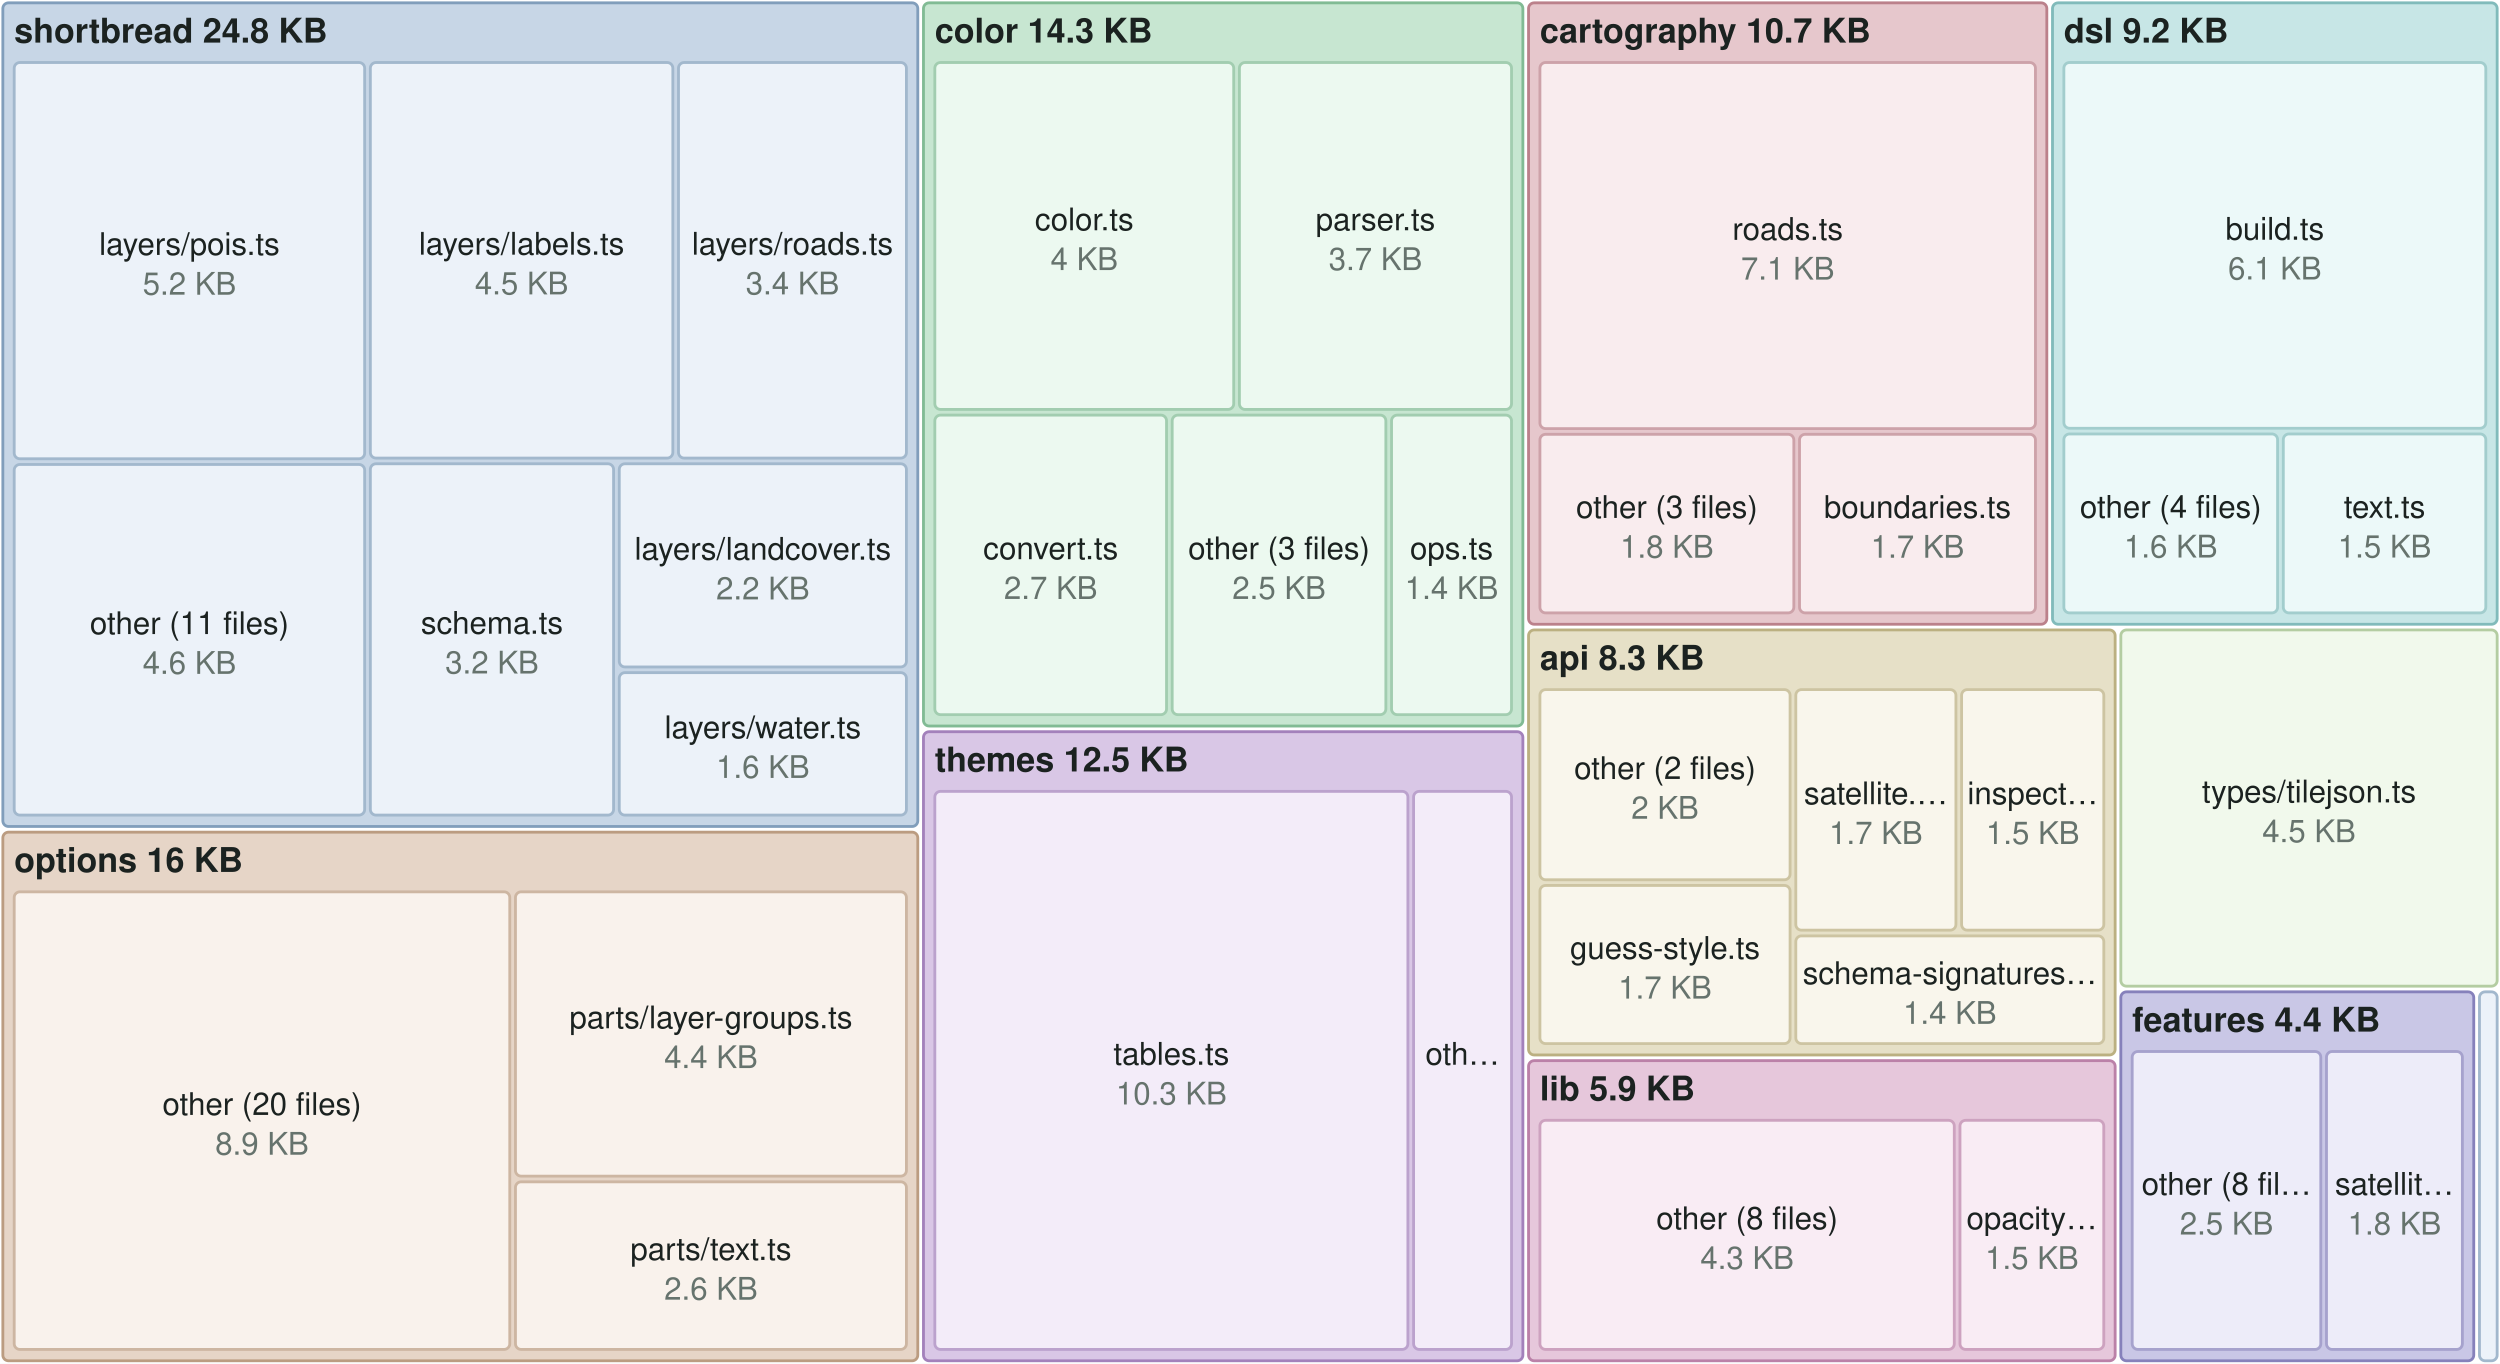
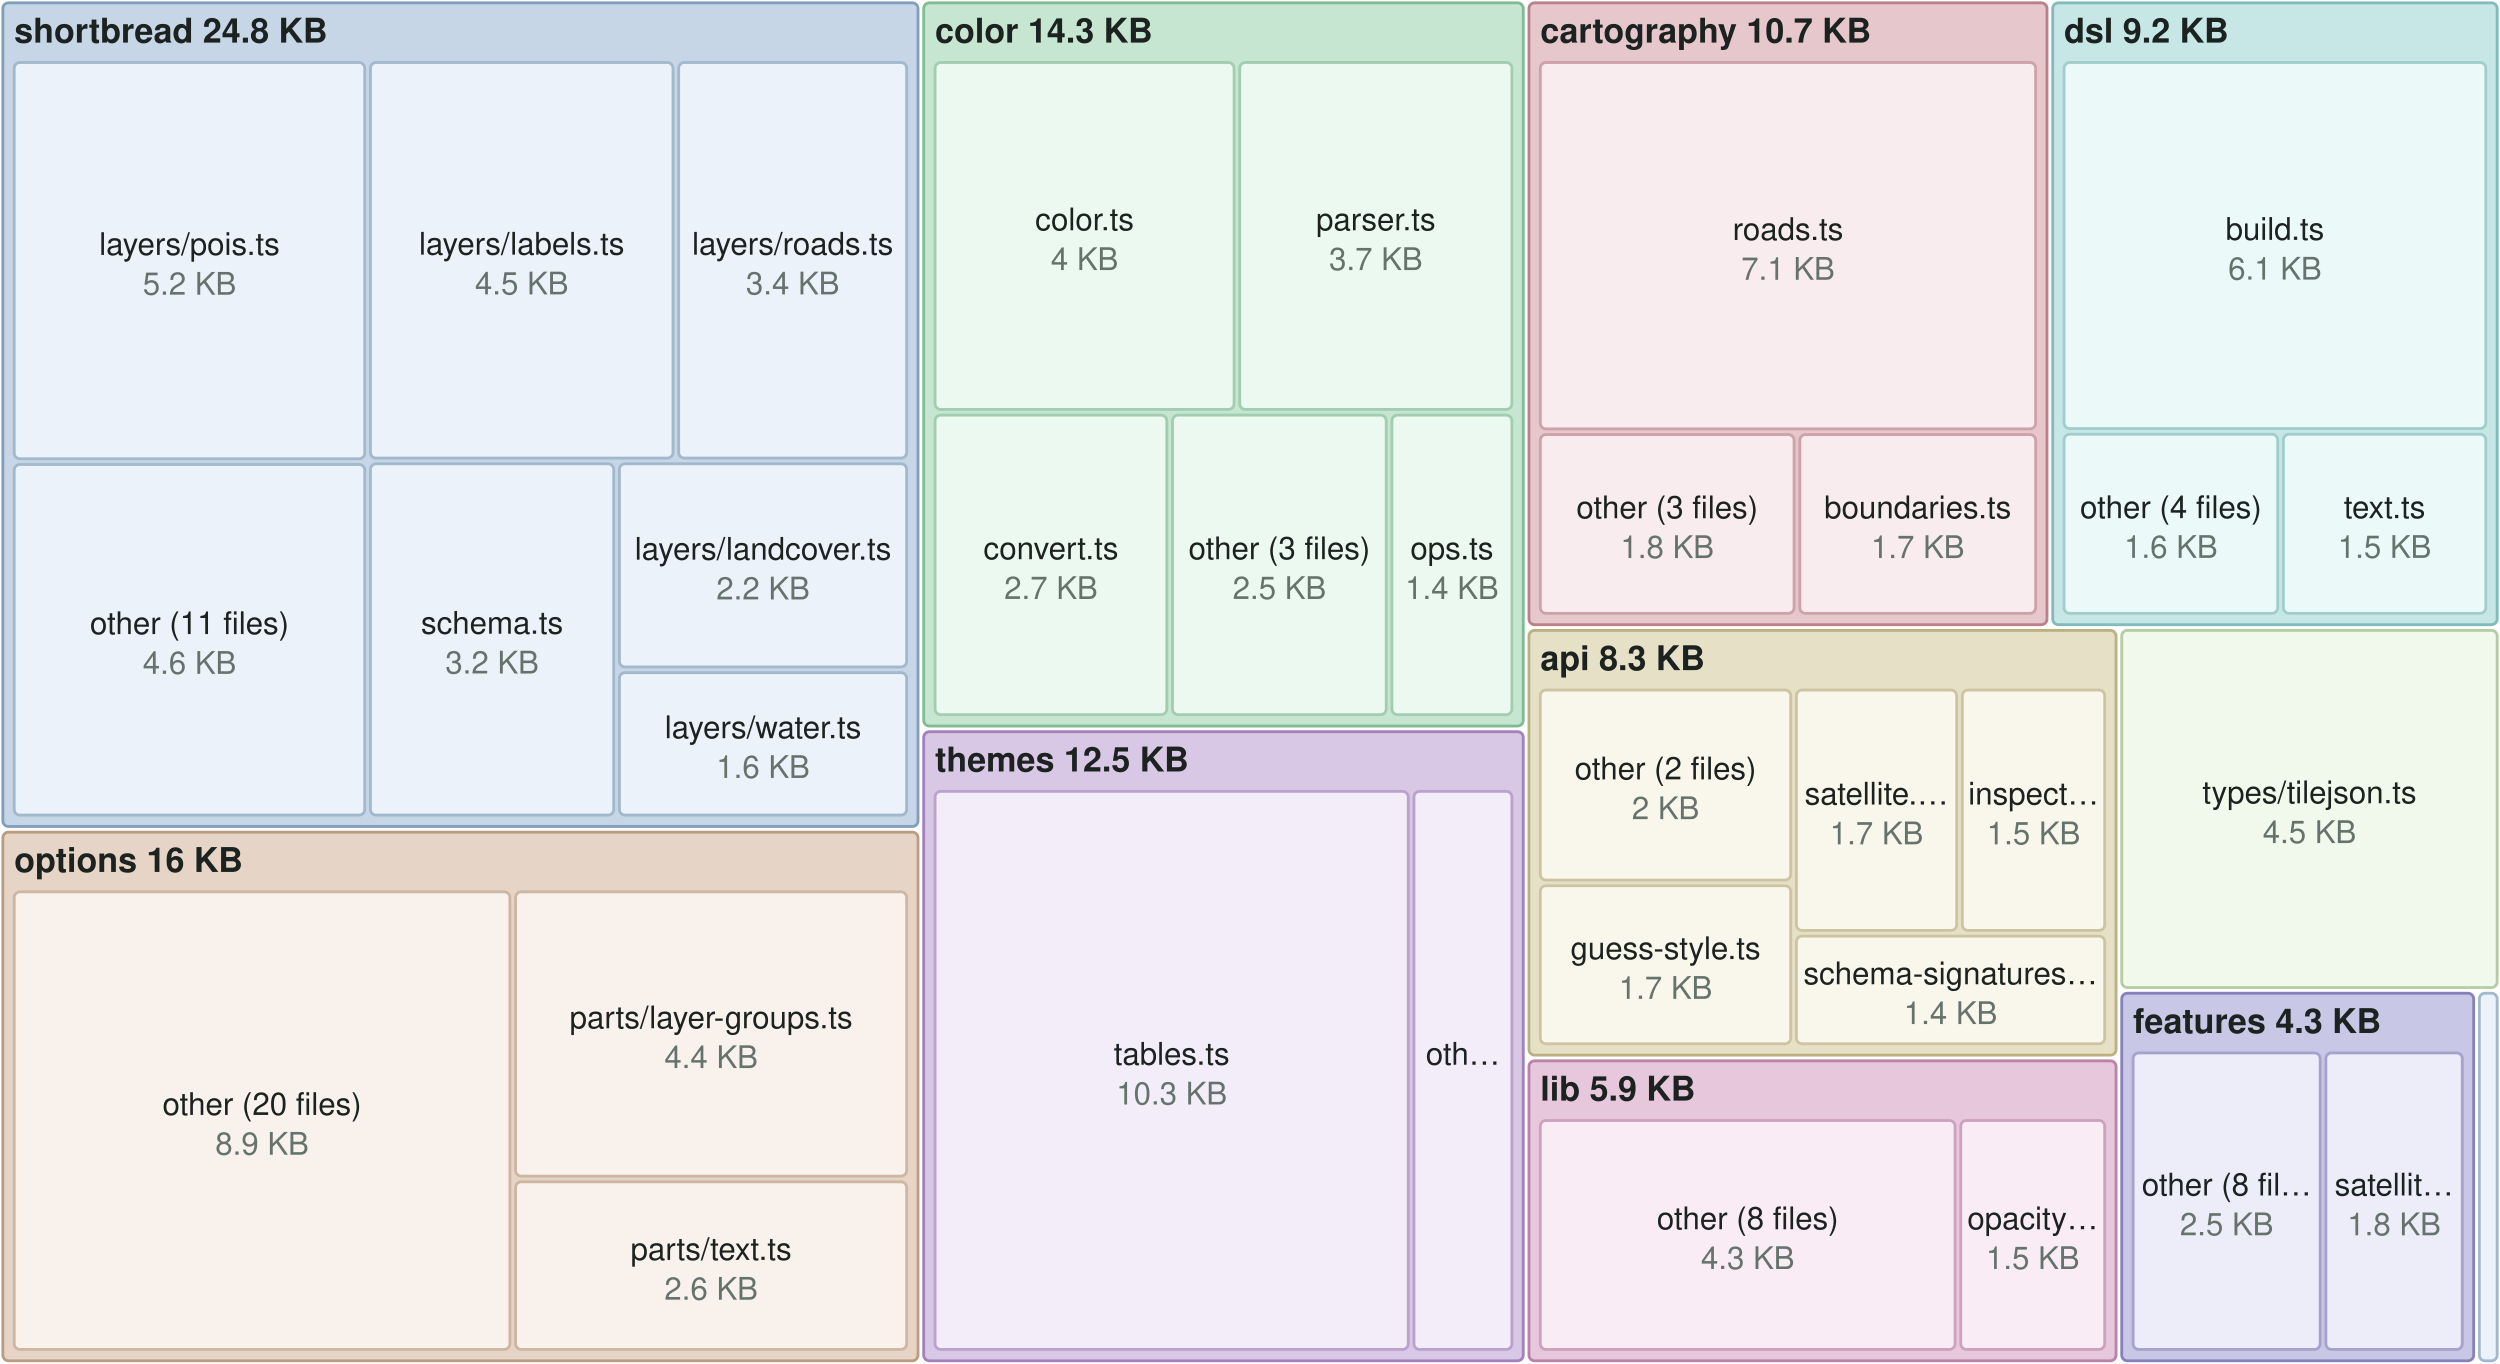
<svg xmlns="http://www.w3.org/2000/svg" width="880" height="480" viewBox="0 0 880 480">
  <style>
	.background { fill: #ffffff; }
	text { font-family: Helvetica, Arial, 'Liberation Sans', sans-serif; }
	.group-label { fill: #1b2220; font-weight: 600; font-size: 12px; }
	.leaf-label { fill: #1b2220; font-size: 11px; text-anchor: middle; }
	.leaf-size { fill: #66736d; font-size: 11px; text-anchor: middle; }
	.group-box, .leaf-box { stroke-width: 1; }
	.leaf:hover .leaf-box { stroke-width: 2; }
	.c0 .group-box { fill: hsl(210 38% 84%); stroke: hsl(210 30% 62%); }
	.c0 .leaf-box { fill: hsl(210 50% 95%); stroke: hsl(210 30% 72%); }
	.c1 .group-box { fill: hsl(28 38% 84%); stroke: hsl(28 30% 62%); }
	.c1 .leaf-box { fill: hsl(28 50% 95%); stroke: hsl(28 30% 72%); }
	.c2 .group-box { fill: hsl(140 38% 84%); stroke: hsl(140 30% 62%); }
	.c2 .leaf-box { fill: hsl(140 50% 95%); stroke: hsl(140 30% 72%); }
	.c3 .group-box { fill: hsl(275 38% 84%); stroke: hsl(275 30% 62%); }
	.c3 .leaf-box { fill: hsl(275 50% 95%); stroke: hsl(275 30% 72%); }
	.c4 .group-box { fill: hsl(350 38% 84%); stroke: hsl(350 30% 62%); }
	.c4 .leaf-box { fill: hsl(350 50% 95%); stroke: hsl(350 30% 72%); }
	.c5 .group-box { fill: hsl(180 38% 84%); stroke: hsl(180 30% 62%); }
	.c5 .leaf-box { fill: hsl(180 50% 95%); stroke: hsl(180 30% 72%); }
	.c6 .group-box { fill: hsl(48 38% 84%); stroke: hsl(48 30% 62%); }
	.c6 .leaf-box { fill: hsl(48 50% 95%); stroke: hsl(48 30% 72%); }
	.c7 .group-box { fill: hsl(320 38% 84%); stroke: hsl(320 30% 62%); }
	.c7 .leaf-box { fill: hsl(320 50% 95%); stroke: hsl(320 30% 72%); }
	.c8 .group-box { fill: hsl(95 38% 84%); stroke: hsl(95 30% 62%); }
	.c8 .leaf-box { fill: hsl(95 50% 95%); stroke: hsl(95 30% 72%); }
	.c9 .group-box { fill: hsl(245 38% 84%); stroke: hsl(245 30% 62%); }
	.c9 .leaf-box { fill: hsl(245 50% 95%); stroke: hsl(245 30% 72%); }
	@media (prefers-color-scheme: dark) {
		.background { fill: #0d1117; }
		.group-label, .leaf-label { fill: #e6edf3; }
		.leaf-size { fill: #8b949e; }
		.c0 .group-box { fill: hsl(210 22% 22%); stroke: hsl(210 20% 38%); }
		.c0 .leaf-box { fill: hsl(210 25% 14%); stroke: hsl(210 20% 32%); }
		.c1 .group-box { fill: hsl(28 22% 22%); stroke: hsl(28 20% 38%); }
		.c1 .leaf-box { fill: hsl(28 25% 14%); stroke: hsl(28 20% 32%); }
		.c2 .group-box { fill: hsl(140 22% 22%); stroke: hsl(140 20% 38%); }
		.c2 .leaf-box { fill: hsl(140 25% 14%); stroke: hsl(140 20% 32%); }
		.c3 .group-box { fill: hsl(275 22% 22%); stroke: hsl(275 20% 38%); }
		.c3 .leaf-box { fill: hsl(275 25% 14%); stroke: hsl(275 20% 32%); }
		.c4 .group-box { fill: hsl(350 22% 22%); stroke: hsl(350 20% 38%); }
		.c4 .leaf-box { fill: hsl(350 25% 14%); stroke: hsl(350 20% 32%); }
		.c5 .group-box { fill: hsl(180 22% 22%); stroke: hsl(180 20% 38%); }
		.c5 .leaf-box { fill: hsl(180 25% 14%); stroke: hsl(180 20% 32%); }
		.c6 .group-box { fill: hsl(48 22% 22%); stroke: hsl(48 20% 38%); }
		.c6 .leaf-box { fill: hsl(48 25% 14%); stroke: hsl(48 20% 32%); }
		.c7 .group-box { fill: hsl(320 22% 22%); stroke: hsl(320 20% 38%); }
		.c7 .leaf-box { fill: hsl(320 25% 14%); stroke: hsl(320 20% 32%); }
		.c8 .group-box { fill: hsl(95 22% 22%); stroke: hsl(95 20% 38%); }
		.c8 .leaf-box { fill: hsl(95 25% 14%); stroke: hsl(95 20% 32%); }
		.c9 .group-box { fill: hsl(245 22% 22%); stroke: hsl(245 20% 38%); }
		.c9 .leaf-box { fill: hsl(245 25% 14%); stroke: hsl(245 20% 32%); }
	}
</style>
  <rect class="background" width="880" height="480" />
  <g class="group c0">
-     <rect class="group-box" x="1" y="1" width="322.06" height="289.92" rx="2" />
+     <rect class="group-box" x="1" y="1" width="322.14" height="289.92" rx="2" />
    <text class="group-label" x="5" y="15" textLength="108.71" lengthAdjust="spacingAndGlyphs">shortbread 24.8 KB</text>
  </g>
  <g class="leaf c0">
-     <rect class="leaf-box" x="5" y="22" width="123.36" height="139.49" rx="2" />
-     <text class="leaf-label" x="66.68" y="89.74" textLength="64.19" lengthAdjust="spacingAndGlyphs">layers/pois.ts</text>
-     <text class="leaf-size" x="66.68" y="103.74" textLength="33.02" lengthAdjust="spacingAndGlyphs">5.2 KB</text>
-   </g>
-   <g class="leaf c0">
-     <rect class="leaf-box" x="5" y="163.49" width="123.36" height="123.43" rx="2" />
-     <text class="leaf-label" x="66.68" y="223.2" textLength="70.3" lengthAdjust="spacingAndGlyphs">other (11 files)</text>
-     <text class="leaf-size" x="66.68" y="237.2" textLength="33.02" lengthAdjust="spacingAndGlyphs">4.6 KB</text>
-   </g>
-   <g class="leaf c0">
-     <rect class="leaf-box" x="130.36" y="22" width="106.48" height="139.25" rx="2" />
-     <text class="leaf-label" x="183.6" y="89.63" textLength="72.74" lengthAdjust="spacingAndGlyphs">layers/labels.ts</text>
-     <text class="leaf-size" x="183.6" y="103.63" textLength="33.02" lengthAdjust="spacingAndGlyphs">4.5 KB</text>
-   </g>
-   <g class="leaf c0">
-     <rect class="leaf-box" x="238.83" y="22" width="80.23" height="139.25" rx="2" />
-     <text class="leaf-label" x="278.95" y="89.63" textLength="71.52" lengthAdjust="spacingAndGlyphs">layers/roads.ts</text>
-     <text class="leaf-size" x="278.95" y="103.63" textLength="33.02" lengthAdjust="spacingAndGlyphs">3.4 KB</text>
-   </g>
-   <g class="leaf c0">
-     <rect class="leaf-box" x="130.36" y="163.25" width="85.62" height="123.67" rx="2" />
-     <text class="leaf-label" x="173.17" y="223.08" textLength="50.13" lengthAdjust="spacingAndGlyphs">schema.ts</text>
-     <text class="leaf-size" x="173.17" y="237.08" textLength="33.02" lengthAdjust="spacingAndGlyphs">3.2 KB</text>
-   </g>
-   <g class="leaf c0">
-     <rect class="leaf-box" x="217.98" y="163.25" width="101.08" height="71.52" rx="2" />
-     <text class="leaf-label" x="268.52" y="197.01" textLength="91.7" lengthAdjust="spacingAndGlyphs">layers/landcover.ts</text>
-     <text class="leaf-size" x="268.52" y="211.01" textLength="33.02" lengthAdjust="spacingAndGlyphs">2.2 KB</text>
-   </g>
-   <g class="leaf c0">
-     <rect class="leaf-box" x="217.98" y="236.77" width="101.08" height="50.15" rx="2" />
-     <text class="leaf-label" x="268.52" y="259.84" textLength="70.91" lengthAdjust="spacingAndGlyphs">layers/water.ts</text>
-     <text class="leaf-size" x="268.52" y="273.84" textLength="33.02" lengthAdjust="spacingAndGlyphs">1.6 KB</text>
+     <rect class="leaf-box" x="5" y="22" width="123.39" height="139.49" rx="2" />
+     <text class="leaf-label" x="66.7" y="89.74" textLength="64.19" lengthAdjust="spacingAndGlyphs">layers/pois.ts</text>
+     <text class="leaf-size" x="66.7" y="103.74" textLength="33.02" lengthAdjust="spacingAndGlyphs">5.2 KB</text>
+   </g>
+   <g class="leaf c0">
+     <rect class="leaf-box" x="5" y="163.49" width="123.39" height="123.43" rx="2" />
+     <text class="leaf-label" x="66.7" y="223.2" textLength="70.3" lengthAdjust="spacingAndGlyphs">other (11 files)</text>
+     <text class="leaf-size" x="66.7" y="237.2" textLength="33.02" lengthAdjust="spacingAndGlyphs">4.6 KB</text>
+   </g>
+   <g class="leaf c0">
+     <rect class="leaf-box" x="130.39" y="22" width="106.51" height="139.25" rx="2" />
+     <text class="leaf-label" x="183.64" y="89.63" textLength="72.74" lengthAdjust="spacingAndGlyphs">layers/labels.ts</text>
+     <text class="leaf-size" x="183.64" y="103.63" textLength="33.02" lengthAdjust="spacingAndGlyphs">4.5 KB</text>
+   </g>
+   <g class="leaf c0">
+     <rect class="leaf-box" x="238.9" y="22" width="80.25" height="139.25" rx="2" />
+     <text class="leaf-label" x="279.02" y="89.63" textLength="71.52" lengthAdjust="spacingAndGlyphs">layers/roads.ts</text>
+     <text class="leaf-size" x="279.02" y="103.63" textLength="33.02" lengthAdjust="spacingAndGlyphs">3.4 KB</text>
+   </g>
+   <g class="leaf c0">
+     <rect class="leaf-box" x="130.39" y="163.25" width="85.64" height="123.67" rx="2" />
+     <text class="leaf-label" x="173.21" y="223.08" textLength="50.13" lengthAdjust="spacingAndGlyphs">schema.ts</text>
+     <text class="leaf-size" x="173.21" y="237.08" textLength="33.02" lengthAdjust="spacingAndGlyphs">3.2 KB</text>
+   </g>
+   <g class="leaf c0">
+     <rect class="leaf-box" x="218.03" y="163.25" width="101.11" height="71.52" rx="2" />
+     <text class="leaf-label" x="268.59" y="197.01" textLength="91.7" lengthAdjust="spacingAndGlyphs">layers/landcover.ts</text>
+     <text class="leaf-size" x="268.59" y="211.01" textLength="33.02" lengthAdjust="spacingAndGlyphs">2.2 KB</text>
+   </g>
+   <g class="leaf c0">
+     <rect class="leaf-box" x="218.03" y="236.77" width="101.11" height="50.15" rx="2" />
+     <text class="leaf-label" x="268.59" y="259.84" textLength="70.91" lengthAdjust="spacingAndGlyphs">layers/water.ts</text>
+     <text class="leaf-size" x="268.59" y="273.84" textLength="33.02" lengthAdjust="spacingAndGlyphs">1.6 KB</text>
  </g>
  <g class="group c1">
-     <rect class="group-box" x="1" y="292.92" width="322.06" height="186.08" rx="2" />
+     <rect class="group-box" x="1" y="292.92" width="322.14" height="186.08" rx="2" />
    <text class="group-label" x="5" y="306.92" textLength="79.36" lengthAdjust="spacingAndGlyphs">options 16 KB</text>
  </g>
  <g class="leaf c1">
-     <rect class="leaf-box" x="5" y="313.92" width="174.44" height="161.08" rx="2" />
-     <text class="leaf-label" x="92.22" y="392.46" textLength="70.3" lengthAdjust="spacingAndGlyphs">other (20 files)</text>
-     <text class="leaf-size" x="92.22" y="406.46" textLength="33.02" lengthAdjust="spacingAndGlyphs">8.9 KB</text>
+     <rect class="leaf-box" x="5" y="313.92" width="174.48" height="161.08" rx="2" />
+     <text class="leaf-label" x="92.24" y="392.46" textLength="70.3" lengthAdjust="spacingAndGlyphs">other (20 files)</text>
+     <text class="leaf-size" x="92.24" y="406.46" textLength="33.02" lengthAdjust="spacingAndGlyphs">8.9 KB</text>
  </g>
  <g class="leaf c1">
-     <rect class="leaf-box" x="181.44" y="313.92" width="137.62" height="100.08" rx="2" />
-     <text class="leaf-label" x="250.25" y="361.96" textLength="100.25" lengthAdjust="spacingAndGlyphs">parts/layer-groups.ts</text>
-     <text class="leaf-size" x="250.25" y="375.96" textLength="33.02" lengthAdjust="spacingAndGlyphs">4.4 KB</text>
+     <rect class="leaf-box" x="181.48" y="313.92" width="137.66" height="100.08" rx="2" />
+     <text class="leaf-label" x="250.31" y="361.96" textLength="100.25" lengthAdjust="spacingAndGlyphs">parts/layer-groups.ts</text>
+     <text class="leaf-size" x="250.31" y="375.96" textLength="33.02" lengthAdjust="spacingAndGlyphs">4.4 KB</text>
  </g>
  <g class="leaf c1">
-     <rect class="leaf-box" x="181.44" y="416" width="137.62" height="59" rx="2" />
-     <text class="leaf-label" x="250.25" y="443.5" textLength="56.86" lengthAdjust="spacingAndGlyphs">parts/text.ts</text>
-     <text class="leaf-size" x="250.25" y="457.5" textLength="33.02" lengthAdjust="spacingAndGlyphs">2.6 KB</text>
+     <rect class="leaf-box" x="181.48" y="416" width="137.66" height="59" rx="2" />
+     <text class="leaf-label" x="250.31" y="443.5" textLength="56.86" lengthAdjust="spacingAndGlyphs">parts/text.ts</text>
+     <text class="leaf-size" x="250.31" y="457.5" textLength="33.02" lengthAdjust="spacingAndGlyphs">2.6 KB</text>
  </g>
  <g class="group c2">
-     <rect class="group-box" x="325.06" y="1" width="210.99" height="254.56" rx="2" />
-     <text class="group-label" x="329.06" y="15" textLength="75.37" lengthAdjust="spacingAndGlyphs">color 14.3 KB</text>
-   </g>
-   <g class="leaf c2">
-     <rect class="leaf-box" x="329.06" y="22" width="105.21" height="122.12" rx="2" />
-     <text class="leaf-label" x="381.66" y="81.06" textLength="35.45" lengthAdjust="spacingAndGlyphs">color.ts</text>
-     <text class="leaf-size" x="381.66" y="95.06" textLength="23.85" lengthAdjust="spacingAndGlyphs">4 KB</text>
-   </g>
-   <g class="leaf c2">
-     <rect class="leaf-box" x="436.27" y="22" width="95.79" height="122.12" rx="2" />
-     <text class="leaf-label" x="484.16" y="81.06" textLength="42.79" lengthAdjust="spacingAndGlyphs">parser.ts</text>
-     <text class="leaf-size" x="484.16" y="95.06" textLength="33.02" lengthAdjust="spacingAndGlyphs">3.7 KB</text>
-   </g>
-   <g class="leaf c2">
-     <rect class="leaf-box" x="329.06" y="146.12" width="81.56" height="105.44" rx="2" />
-     <text class="leaf-label" x="369.84" y="196.84" textLength="47.69" lengthAdjust="spacingAndGlyphs">convert.ts</text>
-     <text class="leaf-size" x="369.84" y="210.84" textLength="33.02" lengthAdjust="spacingAndGlyphs">2.7 KB</text>
-   </g>
-   <g class="leaf c2">
-     <rect class="leaf-box" x="412.61" y="146.12" width="75.21" height="105.44" rx="2" />
-     <text class="leaf-label" x="450.22" y="196.84" textLength="64.19" lengthAdjust="spacingAndGlyphs">other (3 files)</text>
-     <text class="leaf-size" x="450.22" y="210.84" textLength="33.02" lengthAdjust="spacingAndGlyphs">2.5 KB</text>
-   </g>
-   <g class="leaf c2">
-     <rect class="leaf-box" x="489.82" y="146.12" width="42.23" height="105.44" rx="2" />
-     <text class="leaf-label" x="510.94" y="196.84" textLength="29.35" lengthAdjust="spacingAndGlyphs">ops.ts</text>
-     <text class="leaf-size" x="510.94" y="210.84" textLength="33.02" lengthAdjust="spacingAndGlyphs">1.4 KB</text>
+     <rect class="group-box" x="325.14" y="1" width="211.05" height="254.56" rx="2" />
+     <text class="group-label" x="329.14" y="15" textLength="75.37" lengthAdjust="spacingAndGlyphs">color 14.3 KB</text>
+   </g>
+   <g class="leaf c2">
+     <rect class="leaf-box" x="329.14" y="22" width="105.24" height="122.12" rx="2" />
+     <text class="leaf-label" x="381.76" y="81.06" textLength="35.45" lengthAdjust="spacingAndGlyphs">color.ts</text>
+     <text class="leaf-size" x="381.76" y="95.06" textLength="23.85" lengthAdjust="spacingAndGlyphs">4 KB</text>
+   </g>
+   <g class="leaf c2">
+     <rect class="leaf-box" x="436.38" y="22" width="95.81" height="122.12" rx="2" />
+     <text class="leaf-label" x="484.29" y="81.06" textLength="42.79" lengthAdjust="spacingAndGlyphs">parser.ts</text>
+     <text class="leaf-size" x="484.29" y="95.06" textLength="33.02" lengthAdjust="spacingAndGlyphs">3.7 KB</text>
+   </g>
+   <g class="leaf c2">
+     <rect class="leaf-box" x="329.14" y="146.12" width="81.58" height="105.44" rx="2" />
+     <text class="leaf-label" x="369.93" y="196.84" textLength="47.69" lengthAdjust="spacingAndGlyphs">convert.ts</text>
+     <text class="leaf-size" x="369.93" y="210.84" textLength="33.02" lengthAdjust="spacingAndGlyphs">2.7 KB</text>
+   </g>
+   <g class="leaf c2">
+     <rect class="leaf-box" x="412.72" y="146.12" width="75.23" height="105.44" rx="2" />
+     <text class="leaf-label" x="450.34" y="196.84" textLength="64.19" lengthAdjust="spacingAndGlyphs">other (3 files)</text>
+     <text class="leaf-size" x="450.34" y="210.84" textLength="33.02" lengthAdjust="spacingAndGlyphs">2.5 KB</text>
+   </g>
+   <g class="leaf c2">
+     <rect class="leaf-box" x="489.95" y="146.12" width="42.24" height="105.44" rx="2" />
+     <text class="leaf-label" x="511.07" y="196.84" textLength="29.35" lengthAdjust="spacingAndGlyphs">ops.ts</text>
+     <text class="leaf-size" x="511.07" y="210.84" textLength="33.02" lengthAdjust="spacingAndGlyphs">1.4 KB</text>
  </g>
  <g class="group c3">
-     <rect class="group-box" x="325.06" y="257.56" width="210.99" height="221.44" rx="2" />
-     <text class="group-label" x="329.06" y="271.56" textLength="88.04" lengthAdjust="spacingAndGlyphs">themes 12.5 KB</text>
+     <rect class="group-box" x="325.14" y="257.56" width="211.05" height="221.44" rx="2" />
+     <text class="group-label" x="329.14" y="271.56" textLength="88.04" lengthAdjust="spacingAndGlyphs">themes 12.5 KB</text>
  </g>
  <g class="leaf c3">
-     <rect class="leaf-box" x="329.06" y="278.56" width="166.52" height="196.44" rx="2" />
-     <text class="leaf-label" x="412.32" y="374.78" textLength="40.96" lengthAdjust="spacingAndGlyphs">tables.ts</text>
-     <text class="leaf-size" x="412.32" y="388.78" textLength="39.14" lengthAdjust="spacingAndGlyphs">10.3 KB</text>
+     <rect class="leaf-box" x="329.14" y="278.56" width="166.57" height="196.44" rx="2" />
+     <text class="leaf-label" x="412.43" y="374.78" textLength="40.96" lengthAdjust="spacingAndGlyphs">tables.ts</text>
+     <text class="leaf-size" x="412.43" y="388.78" textLength="39.14" lengthAdjust="spacingAndGlyphs">10.3 KB</text>
  </g>
  <g class="leaf c3">
-     <rect class="leaf-box" x="497.58" y="278.56" width="34.48" height="196.44" rx="2" />
-     <text class="leaf-label" x="514.81" y="374.78" textLength="21.41" lengthAdjust="spacingAndGlyphs">oth…</text>
+     <rect class="leaf-box" x="497.71" y="278.56" width="34.49" height="196.44" rx="2" />
+     <text class="leaf-label" x="514.95" y="374.78" textLength="21.41" lengthAdjust="spacingAndGlyphs">oth…</text>
  </g>
  <g class="group c4">
-     <rect class="group-box" x="538.05" y="1" width="182.43" height="218.74" rx="2" />
-     <text class="group-label" x="542.05" y="15" textLength="115.38" lengthAdjust="spacingAndGlyphs">cartography 10.7 KB</text>
+     <rect class="group-box" x="538.19" y="1" width="182.35" height="218.89" rx="2" />
+     <text class="group-label" x="542.19" y="15" textLength="115.38" lengthAdjust="spacingAndGlyphs">cartography 10.7 KB</text>
  </g>
  <g class="leaf c4">
-     <rect class="leaf-box" x="542.05" y="22" width="174.43" height="128.87" rx="2" />
-     <text class="leaf-label" x="629.27" y="84.43" textLength="39.13" lengthAdjust="spacingAndGlyphs">roads.ts</text>
-     <text class="leaf-size" x="629.27" y="98.43" textLength="33.02" lengthAdjust="spacingAndGlyphs">7.1 KB</text>
+     <rect class="leaf-box" x="542.19" y="22" width="174.35" height="128.97" rx="2" />
+     <text class="leaf-label" x="629.37" y="84.48" textLength="39.13" lengthAdjust="spacingAndGlyphs">roads.ts</text>
+     <text class="leaf-size" x="629.37" y="98.48" textLength="33.02" lengthAdjust="spacingAndGlyphs">7.1 KB</text>
  </g>
  <g class="leaf c4">
-     <rect class="leaf-box" x="542.05" y="152.87" width="89.38" height="62.87" rx="2" />
-     <text class="leaf-label" x="586.74" y="182.31" textLength="64.19" lengthAdjust="spacingAndGlyphs">other (3 files)</text>
-     <text class="leaf-size" x="586.74" y="196.31" textLength="33.02" lengthAdjust="spacingAndGlyphs">1.8 KB</text>
+     <rect class="leaf-box" x="542.19" y="152.97" width="89.34" height="62.92" rx="2" />
+     <text class="leaf-label" x="586.86" y="182.43" textLength="64.19" lengthAdjust="spacingAndGlyphs">other (3 files)</text>
+     <text class="leaf-size" x="586.86" y="196.43" textLength="33.02" lengthAdjust="spacingAndGlyphs">1.8 KB</text>
  </g>
  <g class="leaf c4">
-     <rect class="leaf-box" x="633.43" y="152.87" width="83.05" height="62.87" rx="2" />
-     <text class="leaf-label" x="674.96" y="182.31" textLength="66.03" lengthAdjust="spacingAndGlyphs">boundaries.ts</text>
-     <text class="leaf-size" x="674.96" y="196.31" textLength="33.02" lengthAdjust="spacingAndGlyphs">1.7 KB</text>
+     <rect class="leaf-box" x="633.53" y="152.97" width="83.02" height="62.92" rx="2" />
+     <text class="leaf-label" x="675.04" y="182.43" textLength="66.03" lengthAdjust="spacingAndGlyphs">boundaries.ts</text>
+     <text class="leaf-size" x="675.04" y="196.43" textLength="33.02" lengthAdjust="spacingAndGlyphs">1.7 KB</text>
  </g>
  <g class="group c5">
-     <rect class="group-box" x="722.48" y="1" width="156.52" height="218.74" rx="2" />
-     <text class="group-label" x="726.48" y="15" textLength="56.7" lengthAdjust="spacingAndGlyphs">dsl 9.2 KB</text>
+     <rect class="group-box" x="722.55" y="1" width="156.45" height="218.89" rx="2" />
+     <text class="group-label" x="726.55" y="15" textLength="56.7" lengthAdjust="spacingAndGlyphs">dsl 9.2 KB</text>
  </g>
  <g class="leaf c5">
-     <rect class="leaf-box" x="726.48" y="22" width="148.52" height="128.75" rx="2" />
-     <text class="leaf-label" x="800.74" y="84.38" textLength="34.85" lengthAdjust="spacingAndGlyphs">build.ts</text>
-     <text class="leaf-size" x="800.74" y="98.38" textLength="33.02" lengthAdjust="spacingAndGlyphs">6.1 KB</text>
+     <rect class="leaf-box" x="726.55" y="22" width="148.45" height="128.85" rx="2" />
+     <text class="leaf-label" x="800.77" y="84.43" textLength="34.85" lengthAdjust="spacingAndGlyphs">build.ts</text>
+     <text class="leaf-size" x="800.77" y="98.43" textLength="33.02" lengthAdjust="spacingAndGlyphs">6.1 KB</text>
  </g>
  <g class="leaf c5">
-     <rect class="leaf-box" x="726.48" y="152.75" width="75.23" height="62.99" rx="2" />
-     <text class="leaf-label" x="764.1" y="182.25" textLength="64.19" lengthAdjust="spacingAndGlyphs">other (4 files)</text>
-     <text class="leaf-size" x="764.1" y="196.25" textLength="33.02" lengthAdjust="spacingAndGlyphs">1.6 KB</text>
+     <rect class="leaf-box" x="726.55" y="152.85" width="75.2" height="63.04" rx="2" />
+     <text class="leaf-label" x="764.15" y="182.37" textLength="64.19" lengthAdjust="spacingAndGlyphs">other (4 files)</text>
+     <text class="leaf-size" x="764.15" y="196.37" textLength="33.02" lengthAdjust="spacingAndGlyphs">1.6 KB</text>
  </g>
  <g class="leaf c5">
-     <rect class="leaf-box" x="803.72" y="152.75" width="71.28" height="62.99" rx="2" />
-     <text class="leaf-label" x="839.36" y="182.25" textLength="29.35" lengthAdjust="spacingAndGlyphs">text.ts</text>
-     <text class="leaf-size" x="839.36" y="196.25" textLength="33.02" lengthAdjust="spacingAndGlyphs">1.5 KB</text>
+     <rect class="leaf-box" x="803.75" y="152.85" width="71.25" height="63.04" rx="2" />
+     <text class="leaf-label" x="839.37" y="182.37" textLength="29.35" lengthAdjust="spacingAndGlyphs">text.ts</text>
+     <text class="leaf-size" x="839.37" y="196.37" textLength="33.02" lengthAdjust="spacingAndGlyphs">1.5 KB</text>
  </g>
  <g class="group c6">
-     <rect class="group-box" x="538.05" y="221.74" width="206.48" height="149.61" rx="2" />
-     <text class="group-label" x="542.05" y="235.74" textLength="56.7" lengthAdjust="spacingAndGlyphs">api 8.3 KB</text>
-   </g>
-   <g class="leaf c6">
-     <rect class="leaf-box" x="542.05" y="242.74" width="88.06" height="66.94" rx="2" />
-     <text class="leaf-label" x="586.08" y="274.21" textLength="64.19" lengthAdjust="spacingAndGlyphs">other (2 files)</text>
-     <text class="leaf-size" x="586.08" y="288.21" textLength="23.85" lengthAdjust="spacingAndGlyphs">2 KB</text>
-   </g>
-   <g class="leaf c6">
-     <rect class="leaf-box" x="542.05" y="311.68" width="88.06" height="55.67" rx="2" />
-     <text class="leaf-label" x="586.08" y="337.51" textLength="67.24" lengthAdjust="spacingAndGlyphs">guess-style.ts</text>
-     <text class="leaf-size" x="586.08" y="351.51" textLength="33.02" lengthAdjust="spacingAndGlyphs">1.7 KB</text>
-   </g>
-   <g class="leaf c6">
-     <rect class="leaf-box" x="632.12" y="242.74" width="56.36" height="84.68" rx="2" />
-     <text class="leaf-label" x="660.3" y="283.08" textLength="46.46" lengthAdjust="spacingAndGlyphs">satellite.…</text>
-     <text class="leaf-size" x="660.3" y="297.08" textLength="33.02" lengthAdjust="spacingAndGlyphs">1.7 KB</text>
-   </g>
-   <g class="leaf c6">
-     <rect class="leaf-box" x="690.48" y="242.74" width="50.06" height="84.68" rx="2" />
-     <text class="leaf-label" x="715.51" y="283.08" textLength="40.96" lengthAdjust="spacingAndGlyphs">inspect…</text>
-     <text class="leaf-size" x="715.51" y="297.08" textLength="33.02" lengthAdjust="spacingAndGlyphs">1.5 KB</text>
-   </g>
-   <g class="leaf c6">
-     <rect class="leaf-box" x="632.12" y="329.43" width="108.42" height="37.92" rx="2" />
-     <text class="leaf-label" x="686.33" y="346.39" textLength="99.03" lengthAdjust="spacingAndGlyphs">schema-signatures…</text>
-     <text class="leaf-size" x="686.33" y="360.39" textLength="33.02" lengthAdjust="spacingAndGlyphs">1.4 KB</text>
+     <rect class="group-box" x="538.19" y="221.89" width="206.66" height="149.52" rx="2" />
+     <text class="group-label" x="542.19" y="235.89" textLength="56.7" lengthAdjust="spacingAndGlyphs">api 8.3 KB</text>
+   </g>
+   <g class="leaf c6">
+     <rect class="leaf-box" x="542.19" y="242.89" width="88.14" height="66.89" rx="2" />
+     <text class="leaf-label" x="586.27" y="274.34" textLength="64.19" lengthAdjust="spacingAndGlyphs">other (2 files)</text>
+     <text class="leaf-size" x="586.27" y="288.34" textLength="23.85" lengthAdjust="spacingAndGlyphs">2 KB</text>
+   </g>
+   <g class="leaf c6">
+     <rect class="leaf-box" x="542.19" y="311.78" width="88.14" height="55.63" rx="2" />
+     <text class="leaf-label" x="586.27" y="337.6" textLength="67.24" lengthAdjust="spacingAndGlyphs">guess-style.ts</text>
+     <text class="leaf-size" x="586.27" y="351.6" textLength="33.02" lengthAdjust="spacingAndGlyphs">1.7 KB</text>
+   </g>
+   <g class="leaf c6">
+     <rect class="leaf-box" x="632.34" y="242.89" width="56.41" height="84.63" rx="2" />
+     <text class="leaf-label" x="660.54" y="283.2" textLength="46.46" lengthAdjust="spacingAndGlyphs">satellite.…</text>
+     <text class="leaf-size" x="660.54" y="297.2" textLength="33.02" lengthAdjust="spacingAndGlyphs">1.7 KB</text>
+   </g>
+   <g class="leaf c6">
+     <rect class="leaf-box" x="690.75" y="242.89" width="50.1" height="84.63" rx="2" />
+     <text class="leaf-label" x="715.8" y="283.2" textLength="40.96" lengthAdjust="spacingAndGlyphs">inspect…</text>
+     <text class="leaf-size" x="715.8" y="297.2" textLength="33.02" lengthAdjust="spacingAndGlyphs">1.5 KB</text>
+   </g>
+   <g class="leaf c6">
+     <rect class="leaf-box" x="632.34" y="329.52" width="108.52" height="37.89" rx="2" />
+     <text class="leaf-label" x="686.59" y="346.46" textLength="99.03" lengthAdjust="spacingAndGlyphs">schema-signatures…</text>
+     <text class="leaf-size" x="686.59" y="360.46" textLength="33.02" lengthAdjust="spacingAndGlyphs">1.4 KB</text>
  </g>
  <g class="group c7">
-     <rect class="group-box" x="538.05" y="373.35" width="206.48" height="105.65" rx="2" />
-     <text class="group-label" x="542.05" y="387.35" textLength="53.36" lengthAdjust="spacingAndGlyphs">lib 5.9 KB</text>
+     <rect class="group-box" x="538.19" y="373.41" width="206.66" height="105.59" rx="2" />
+     <text class="group-label" x="542.19" y="387.41" textLength="53.36" lengthAdjust="spacingAndGlyphs">lib 5.9 KB</text>
  </g>
  <g class="leaf c7">
-     <rect class="leaf-box" x="542.05" y="394.35" width="145.86" height="80.65" rx="2" />
-     <text class="leaf-label" x="614.98" y="432.67" textLength="64.19" lengthAdjust="spacingAndGlyphs">other (8 files)</text>
-     <text class="leaf-size" x="614.98" y="446.67" textLength="33.02" lengthAdjust="spacingAndGlyphs">4.3 KB</text>
+     <rect class="leaf-box" x="542.19" y="394.41" width="145.99" height="80.59" rx="2" />
+     <text class="leaf-label" x="615.19" y="432.7" textLength="64.19" lengthAdjust="spacingAndGlyphs">other (8 files)</text>
+     <text class="leaf-size" x="615.19" y="446.7" textLength="33.02" lengthAdjust="spacingAndGlyphs">4.3 KB</text>
  </g>
  <g class="leaf c7">
-     <rect class="leaf-box" x="689.91" y="394.35" width="50.62" height="80.65" rx="2" />
-     <text class="leaf-label" x="715.22" y="432.67" textLength="40.96" lengthAdjust="spacingAndGlyphs">opacity…</text>
-     <text class="leaf-size" x="715.22" y="446.67" textLength="33.02" lengthAdjust="spacingAndGlyphs">1.5 KB</text>
+     <rect class="leaf-box" x="690.19" y="394.41" width="50.67" height="80.59" rx="2" />
+     <text class="leaf-label" x="715.52" y="432.7" textLength="40.96" lengthAdjust="spacingAndGlyphs">opacity…</text>
+     <text class="leaf-size" x="715.52" y="446.7" textLength="33.02" lengthAdjust="spacingAndGlyphs">1.5 KB</text>
  </g>
  <g class="leaf c8">
-     <rect class="leaf-box" x="746.53" y="221.74" width="132.47" height="125.39" rx="2" />
-     <text class="leaf-label" x="812.77" y="282.44" textLength="75.2" lengthAdjust="spacingAndGlyphs">types/tilejson.ts</text>
-     <text class="leaf-size" x="812.77" y="296.44" textLength="33.02" lengthAdjust="spacingAndGlyphs">4.5 KB</text>
+     <rect class="leaf-box" x="746.85" y="221.89" width="132.15" height="125.72" rx="2" />
+     <text class="leaf-label" x="812.93" y="282.75" textLength="75.2" lengthAdjust="spacingAndGlyphs">types/tilejson.ts</text>
+     <text class="leaf-size" x="812.93" y="296.75" textLength="33.02" lengthAdjust="spacingAndGlyphs">4.5 KB</text>
  </g>
  <g class="group c9">
-     <rect class="group-box" x="746.53" y="349.13" width="124.23" height="129.87" rx="2" />
-     <text class="group-label" x="750.53" y="363.13" textLength="86.04" lengthAdjust="spacingAndGlyphs">features 4.4 KB</text>
+     <rect class="group-box" x="746.85" y="349.62" width="123.88" height="129.38" rx="2" />
+     <text class="group-label" x="750.85" y="363.62" textLength="86.04" lengthAdjust="spacingAndGlyphs">features 4.3 KB</text>
  </g>
  <g class="leaf c9">
-     <rect class="leaf-box" x="750.53" y="370.13" width="66.39" height="104.87" rx="2" />
-     <text class="leaf-label" x="783.73" y="420.57" textLength="55.02" lengthAdjust="spacingAndGlyphs">other (8 fil…</text>
-     <text class="leaf-size" x="783.73" y="434.57" textLength="33.02" lengthAdjust="spacingAndGlyphs">2.5 KB</text>
+     <rect class="leaf-box" x="750.85" y="370.62" width="65.85" height="104.38" rx="2" />
+     <text class="leaf-label" x="783.78" y="420.81" textLength="55.02" lengthAdjust="spacingAndGlyphs">other (8 fil…</text>
+     <text class="leaf-size" x="783.78" y="434.81" textLength="33.02" lengthAdjust="spacingAndGlyphs">2.5 KB</text>
  </g>
  <g class="leaf c9">
-     <rect class="leaf-box" x="818.92" y="370.13" width="47.84" height="104.87" rx="2" />
-     <text class="leaf-label" x="842.84" y="420.57" textLength="37.29" lengthAdjust="spacingAndGlyphs">satellit…</text>
-     <text class="leaf-size" x="842.84" y="434.57" textLength="33.02" lengthAdjust="spacingAndGlyphs">1.8 KB</text>
-   </g>
-   <g class="leaf c0">
-     <rect class="leaf-box" x="872.77" y="349.13" width="6.23" height="129.87" rx="2" />
+     <rect class="leaf-box" x="818.7" y="370.62" width="48.03" height="104.38" rx="2" />
+     <text class="leaf-label" x="842.72" y="420.81" textLength="37.29" lengthAdjust="spacingAndGlyphs">satellit…</text>
+     <text class="leaf-size" x="842.72" y="434.81" textLength="33.02" lengthAdjust="spacingAndGlyphs">1.8 KB</text>
+   </g>
+   <g class="leaf c0">
+     <rect class="leaf-box" x="872.73" y="349.62" width="6.27" height="129.38" rx="2" />
  </g>
</svg>
